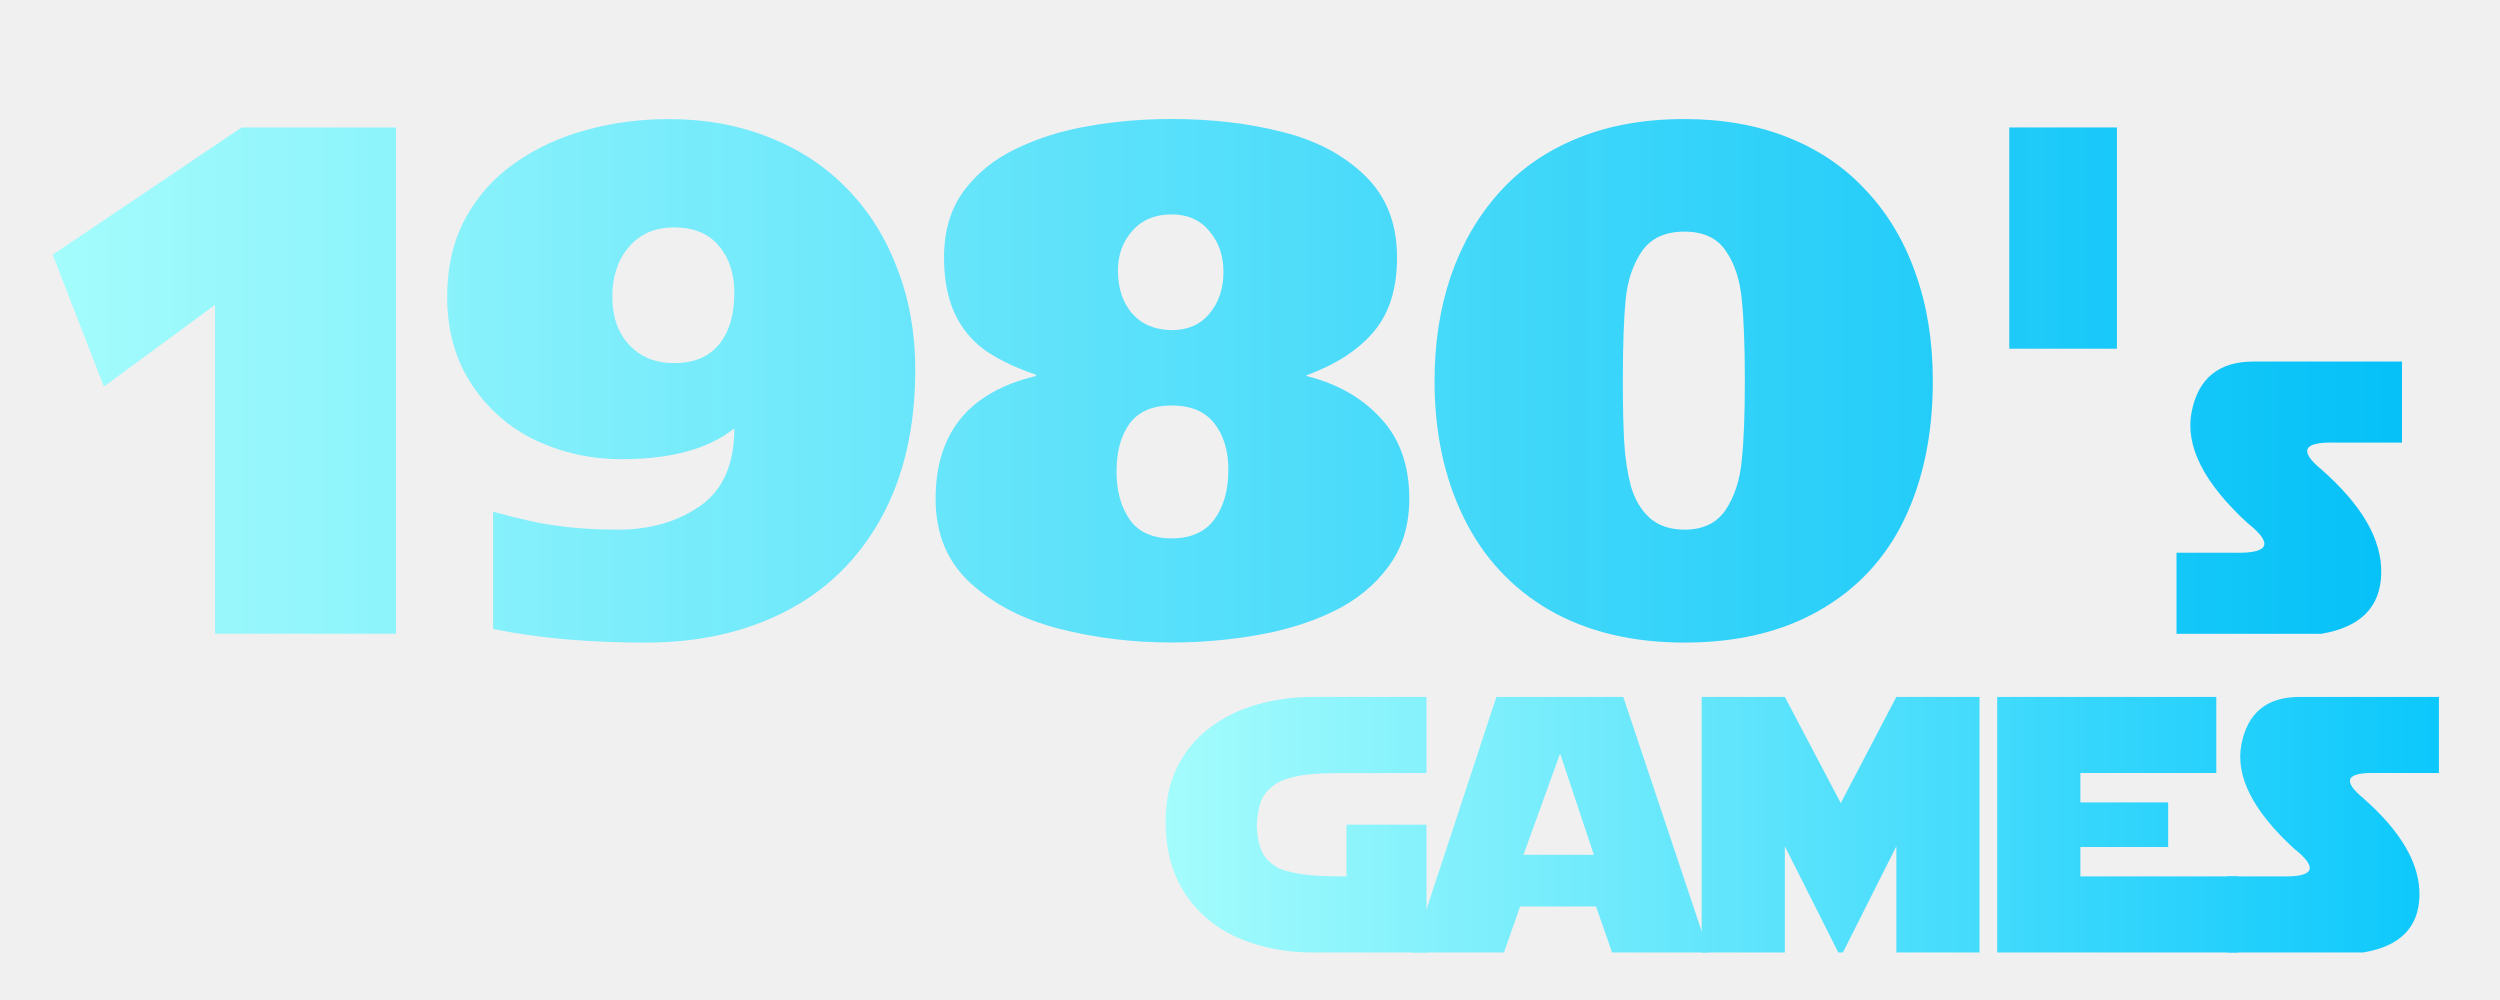
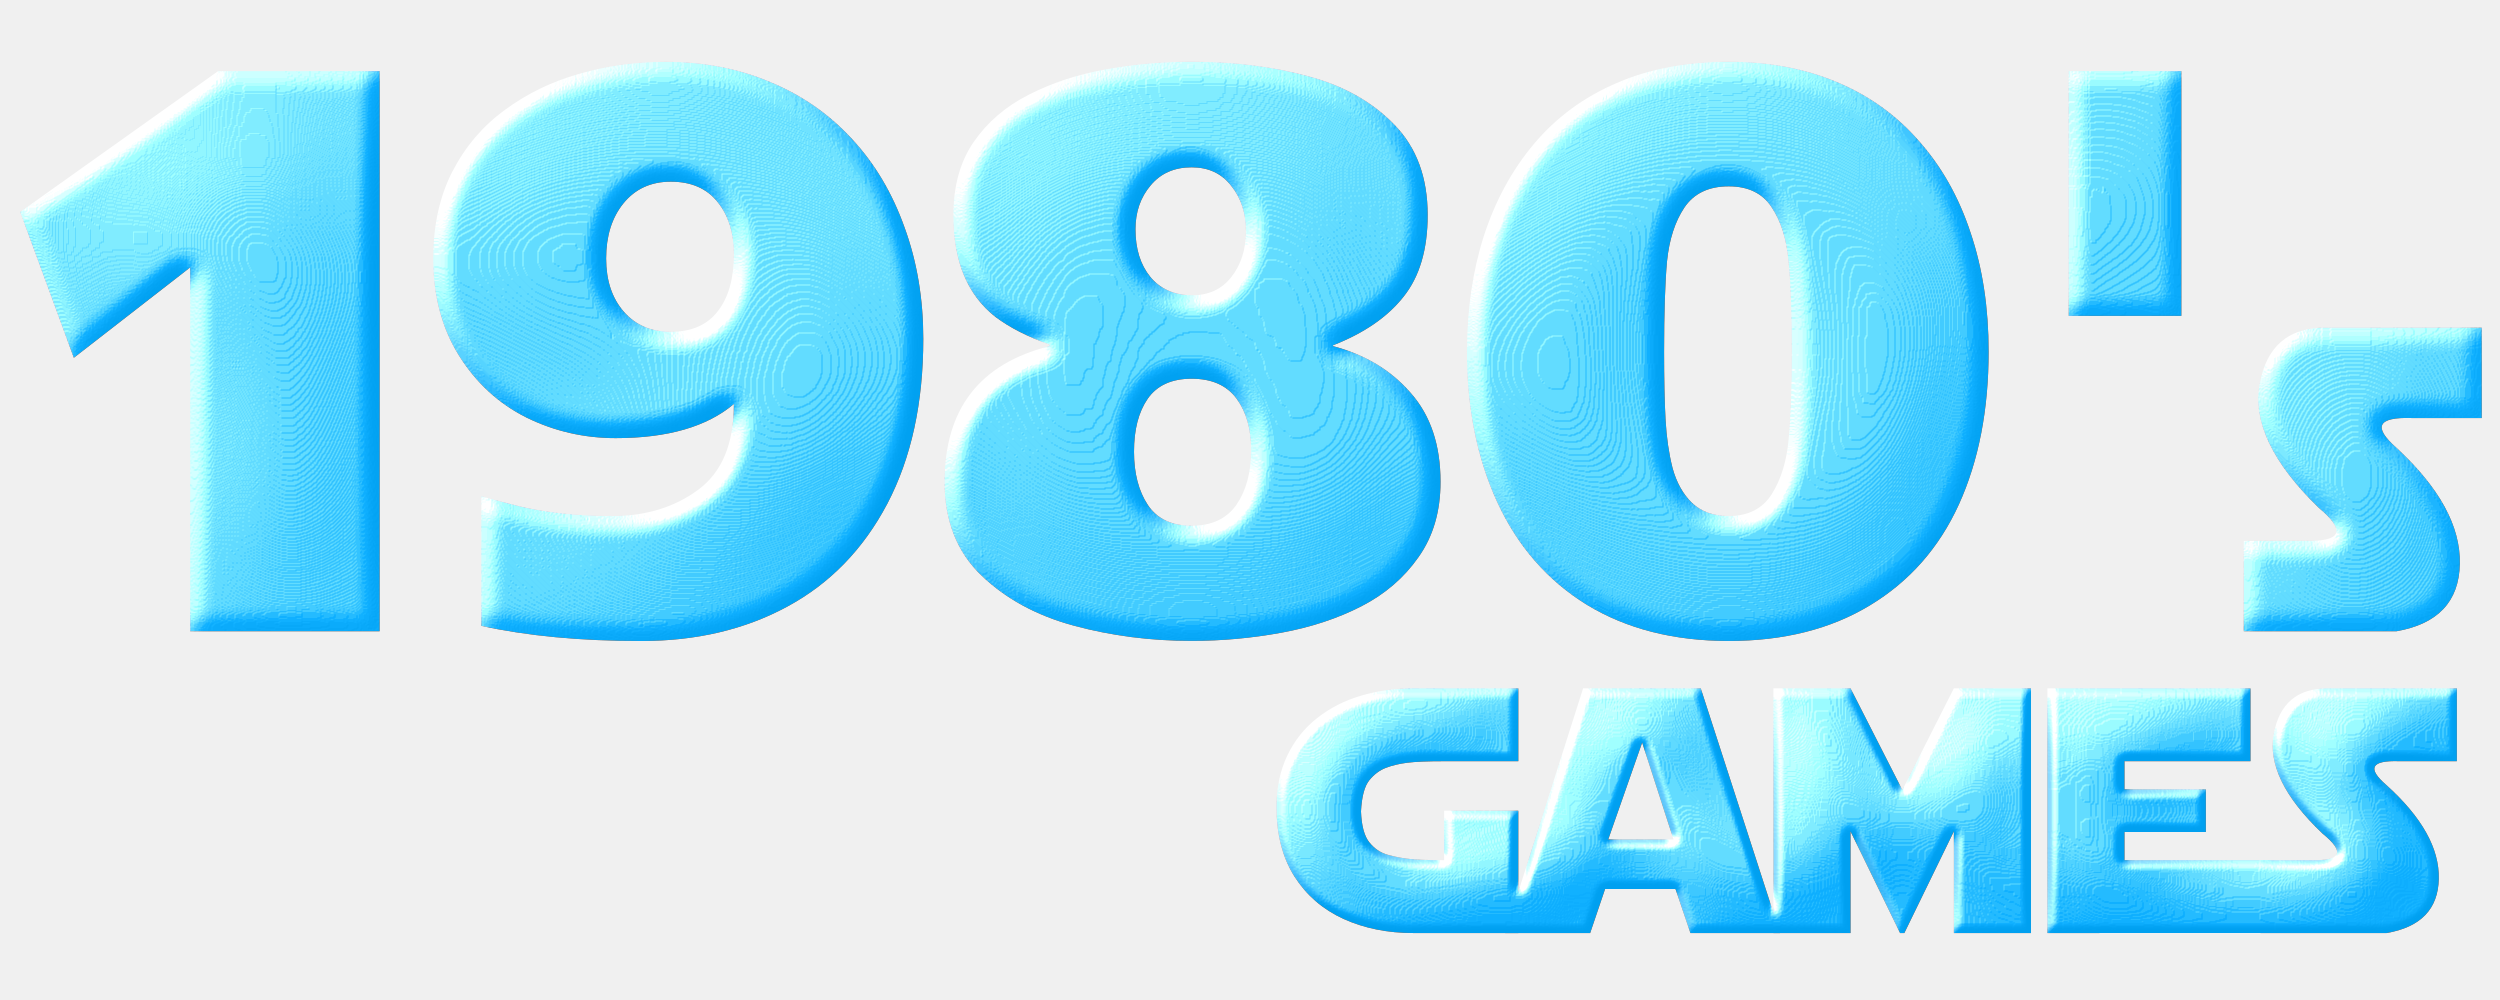
- <svg xmlns="http://www.w3.org/2000/svg" xmlns:xlink="http://www.w3.org/1999/xlink" width="500" height="200" viewBox="0 0 132.292 52.917" version="1.1" id="svg8">
+ <svg xmlns="http://www.w3.org/2000/svg" width="500" height="200" viewBox="0 0 132.292 52.917" version="1.1" id="svg8">
  <defs id="defs2">
-     <linearGradient id="linearGradient874">
-       <stop id="stop870" offset="0" style="stop-color:#a4fcfc;stop-opacity:1;" />
-       <stop id="stop872" offset="1" style="stop-color:#00c0f8;stop-opacity:0.979" />
-     </linearGradient>
-     <linearGradient id="linearGradient864">
-       <stop style="stop-color:#a4fcfc;stop-opacity:1;" offset="0" id="stop860" />
-       <stop style="stop-color:#0cc8fc;stop-opacity:1" offset="1" id="stop862" />
-     </linearGradient>
-     <linearGradient xlink:href="#linearGradient874" id="linearGradient866" x1="41.4" y1="161.652" x2="172.26" y2="161.652" gradientUnits="userSpaceOnUse" />
-     <linearGradient xlink:href="#linearGradient864" id="linearGradient868" x1="42.123" y1="161.642" x2="182.65" y2="161.642" gradientUnits="userSpaceOnUse" />
+     <filter style="color-interpolation-filters:sRGB;" id="filter1045">
+       <feGaussianBlur stdDeviation="5" result="result8" id="feGaussianBlur1011" />
+       <feComposite result="result6" in="SourceGraphic" operator="in" in2="result8" id="feComposite1013" />
+       <feComposite operator="in" result="result11" in2="result6" id="feComposite1015" />
+       <feFlood result="result10" flood-opacity="1" flood-color="rgb(255,255,255)" id="feFlood1017" />
+       <feBlend mode="multiply" in="result10" in2="result11" result="result12" id="feBlend1019" />
+       <feComposite result="fbSourceGraphic" operator="in" in2="SourceGraphic" in="result12" id="feComposite1021" />
+       <feFlood result="result6" flood-color="rgb(75,101,154)" id="feFlood1023" />
+       <feComposite k3="0.3" k2="0.3" k1="0.5" operator="arithmetic" result="result2" in="fbSourceGraphic" in2="result6" id="feComposite1025" />
+       <feColorMatrix result="fbSourceGraphicAlpha" in="result2" values="1 0 0 -1 0 1 0 1 -1 0 1 0 0 -1 0 -0.8 -1 0 3.9 -2.7 " type="matrix" id="feColorMatrix1027" />
+       <feGaussianBlur result="result0" in="fbSourceGraphicAlpha" stdDeviation="0.5" id="feGaussianBlur1029" />
+       <feDiffuseLighting lighting-color="rgb(255,255,255)" diffuseConstant="0.7" surfaceScale="50" result="result13" in="result0" id="feDiffuseLighting1033">
+         <feDistantLight elevation="20" azimuth="225" id="feDistantLight1031" />
+       </feDiffuseLighting>
+       <feSpecularLighting specularExponent="20" specularConstant="0.7" surfaceScale="10" lighting-color="rgb(255,255,255)" result="result1" in="result0" id="feSpecularLighting1037">
+         <feDistantLight elevation="45" azimuth="225" id="feDistantLight1035" />
+       </feSpecularLighting>
+       <feBlend mode="screen" result="result5" in2="SourceGraphic" in="result13" id="feBlend1039" />
+       <feComposite in="result1" k3="1" k2="1" operator="arithmetic" in2="result5" result="result9" id="feComposite1041" />
+       <feComposite in2="SourceGraphic" operator="in" id="feComposite1043" />
+     </filter>
+     <filter style="color-interpolation-filters:sRGB;" id="filter1141">
+       <feGaussianBlur stdDeviation="5" result="result8" id="feGaussianBlur1107" />
+       <feComposite result="result6" in="SourceGraphic" operator="in" in2="result8" id="feComposite1109" />
+       <feComposite operator="in" result="result11" in2="result6" id="feComposite1111" />
+       <feFlood result="result10" flood-opacity="1" flood-color="rgb(255,255,255)" id="feFlood1113" />
+       <feBlend mode="multiply" in="result10" in2="result11" result="result12" id="feBlend1115" />
+       <feComposite result="fbSourceGraphic" operator="in" in2="SourceGraphic" in="result12" id="feComposite1117" />
+       <feFlood result="result6" flood-color="rgb(75,101,154)" id="feFlood1119" />
+       <feComposite k3="0.3" k2="0.3" k1="0.5" operator="arithmetic" result="result2" in="fbSourceGraphic" in2="result6" id="feComposite1121" />
+       <feColorMatrix result="fbSourceGraphicAlpha" in="result2" values="1 0 0 -1 0 1 0 1 -1 0 1 0 0 -1 0 -0.8 -1 0 3.9 -2.7 " type="matrix" id="feColorMatrix1123" />
+       <feGaussianBlur result="result0" in="fbSourceGraphicAlpha" stdDeviation="0.5" id="feGaussianBlur1125" />
+       <feDiffuseLighting lighting-color="rgb(255,255,255)" diffuseConstant="0.7" surfaceScale="50" result="result13" in="result0" id="feDiffuseLighting1129">
+         <feDistantLight elevation="20" azimuth="225" id="feDistantLight1127" />
+       </feDiffuseLighting>
+       <feSpecularLighting specularExponent="20" specularConstant="0.7" surfaceScale="10" lighting-color="rgb(255,255,255)" result="result1" in="result0" id="feSpecularLighting1133">
+         <feDistantLight elevation="45" azimuth="225" id="feDistantLight1131" />
+       </feSpecularLighting>
+       <feBlend mode="screen" result="result5" in2="SourceGraphic" in="result13" id="feBlend1135" />
+       <feComposite in="result1" k3="1" k2="1" operator="arithmetic" in2="result5" result="result9" id="feComposite1137" />
+       <feComposite in2="SourceGraphic" operator="in" id="feComposite1139" />
+     </filter>
  </defs>
  <g id="layer1" transform="translate(0,-244.0833)">
-     <g transform="matrix(0.2645833,0,0,0.2645833,0,244.0833)" style="font-style:normal;font-weight:normal;font-size:40px;line-height:125%;font-family:sans-serif;letter-spacing:0px;word-spacing:0px;fill:#ffffff;fill-opacity:1;stroke:none;stroke-width:1px;stroke-linecap:butt;stroke-linejoin:miter;stroke-opacity:1" id="flowRoot18" />
-     <g aria-label="games" transform="matrix(0.4794753,0,0,0.4794753,41.48385,210.2206)" style="font-style:normal;font-weight:normal;font-size:40px;line-height:125%;font-family:sans-serif;letter-spacing:0px;word-spacing:0px;fill:url(#linearGradient868);fill-opacity:1;stroke:none;stroke-width:1px;stroke-linecap:butt;stroke-linejoin:miter;stroke-opacity:1" id="flowRoot21">
-       <path d="m 62.084,167.345 v -5.703 h 8.828 v 14.102 h -12.5 q -4.59,0 -8.301,-1.621 -3.711,-1.641 -5.859,-4.902 -2.129,-3.262 -2.129,-7.988 0,-3.32 1.27,-5.918 1.289,-2.617 3.555,-4.336 2.266,-1.738 5.195,-2.578 2.949,-0.859 6.27,-0.859 h 7.734 4.766 v 8.398 h -8.828 q -2.969,0 -4.395,0.176 -1.426,0.176 -2.539,0.586 -1.113,0.41 -1.973,1.426 -0.859,1.016 -0.996,3.594 0.098,2.5 0.996,3.574 0.898,1.074 2.188,1.426 1.289,0.352 2.656,0.488 1.367,0.137 4.062,0.137 z" style="font-style:normal;font-variant:normal;font-weight:normal;font-stretch:normal;font-family:'Star Jedi';-inkscape-font-specification:'Star Jedi';fill:url(#linearGradient868);fill-opacity:1" id="path876" />
-       <path d="m 69.35,175.744 9.277,-28.203 h 14.004 l 9.434,28.203 H 91.4 l -1.777,-5.078 h -8.379 l -1.777,5.078 z m 16.309,-21.953 -4.043,11.172 h 7.773 z" style="font-style:normal;font-variant:normal;font-weight:normal;font-stretch:normal;font-family:'Star Jedi';-inkscape-font-specification:'Star Jedi';fill:url(#linearGradient868);fill-opacity:1" id="path878" />
-       <path d="m 101.283,175.744 v -28.203 h 9.18 l 6.172,11.719 6.133,-11.719 h 9.18 v 28.203 h -9.18 v -11.719 l -5.898,11.719 h -0.508 l -5.898,-11.719 v 11.719 z" style="font-style:normal;font-variant:normal;font-weight:normal;font-stretch:normal;font-family:'Star Jedi';-inkscape-font-specification:'Star Jedi';fill:url(#linearGradient868);fill-opacity:1" id="path880" />
-       <path d="m 133.9,175.744 v -28.203 h 24.18 v 8.398 h -15 v 3.242 h 9.688 v 4.922 h -9.688 v 3.242 h 17.383 v 8.398 z" style="font-style:normal;font-variant:normal;font-weight:normal;font-stretch:normal;font-family:'Star Jedi';-inkscape-font-specification:'Star Jedi';fill:url(#linearGradient868);fill-opacity:1" id="path882" />
-       <path d="m 182.65,155.939 h -6.875 q -5.02,-0.156 -1.484,2.773 6.328,5.547 6.211,10.781 -0.117,5.234 -6.211,6.25 h -15 v -8.398 h 5.938 q 5.527,0.156 1.406,-3.086 -6.797,-6.25 -5.781,-11.484 1.016,-5.234 6.406,-5.234 h 15.391 z" style="font-style:normal;font-variant:normal;font-weight:normal;font-stretch:normal;font-family:'Star Jedi';-inkscape-font-specification:'Star Jedi';fill:url(#linearGradient868);fill-opacity:1" id="path884" />
+     <g aria-label="1980's" transform="matrix(0.9945998,0,0,1.050954,-3.387383,240.5583)" style="font-style:normal;font-weight:normal;font-size:40px;line-height:125%;font-family:sans-serif;letter-spacing:0px;word-spacing:0px;fill:#00a0f0;fill-opacity:1;stroke:none;stroke-width:1px;stroke-linecap:butt;stroke-linejoin:miter;stroke-opacity:1;filter:url(#filter1045)" id="flowRoot10">
+       <path d="M 7.334,21.369 4.482,14.025 15.01,6.935 h 8.594 V 35.138 H 13.525 V 16.818 Z" style="font-style:normal;font-variant:normal;font-weight:normal;font-stretch:normal;font-family:'Star Jedi';-inkscape-font-specification:'Star Jedi';fill:#00a0f0" id="path1363" />
+       <path d="m 29.014,34.865 v -6.523 q 1.094,0.293 2.031,0.508 0.938,0.215 2.188,0.352 1.25,0.137 2.734,0.137 2.695,0 4.59,-1.328 1.895,-1.328 1.895,-4.316 -2.148,1.719 -6.289,1.719 -2.52,0 -4.746,-1.035 -2.227,-1.055 -3.594,-3.125 -1.367,-2.07 -1.367,-4.883 0,-2.5 1.016,-4.375 1.035,-1.895 2.793,-3.105 1.758,-1.23 3.945,-1.816 2.188,-0.605 4.609,-0.605 3.027,0 5.566,1.016 2.539,0.996 4.355,2.871 1.816,1.855 2.793,4.453 0.996,2.578 0.996,5.605 0,4.844 -1.914,8.301 -1.914,3.438 -5.312,5.176 -3.379,1.738 -7.773,1.738 -4.863,0 -8.516,-0.762 z m 6.641,-18.496 q 0,1.66 0.938,2.676 0.938,1.016 2.5,1.016 1.66,0 2.5,-1.035 0.859,-1.035 0.859,-2.891 0,-1.582 -0.859,-2.598 -0.859,-1.035 -2.5,-1.035 -1.582,0 -2.52,1.094 -0.918,1.074 -0.918,2.773 z" style="font-style:normal;font-variant:normal;font-weight:normal;font-stretch:normal;font-family:'Star Jedi';-inkscape-font-specification:'Star Jedi';fill:#00a0f0" id="path1365" />
+       <path d="m 53.662,27.619 q 0,-5.508 5.586,-6.836 v -0.078 q -1.738,-0.586 -2.871,-1.387 -1.113,-0.82 -1.68,-2.09 -0.566,-1.27 -0.566,-3.047 0,-2.188 1.074,-3.672 1.094,-1.504 2.93,-2.383 1.855,-0.898 4.062,-1.27 2.207,-0.391 4.609,-0.391 3.359,0 6.172,0.723 2.832,0.703 4.609,2.441 1.777,1.719 1.777,4.551 0,2.598 -1.289,4.121 -1.27,1.523 -3.75,2.441 v -0.039 0.078 q 2.578,0.645 4.141,2.363 1.582,1.699 1.582,4.473 0,2.227 -1.172,3.789 -1.152,1.562 -3.047,2.48 -1.895,0.918 -4.258,1.328 -2.363,0.41 -4.766,0.41 -3.262,0 -6.25,-0.762 -2.988,-0.762 -4.941,-2.539 -1.953,-1.777 -1.953,-4.707 z m 16.309,-1.602 q 0,-1.602 -0.781,-2.598 -0.781,-0.996 -2.383,-0.996 -1.602,0 -2.344,1.016 -0.723,0.996 -0.723,2.656 0,1.641 0.742,2.695 0.742,1.035 2.324,1.035 1.602,0 2.383,-1.055 0.781,-1.074 0.781,-2.754 z M 63.818,14.904 q 0,1.465 0.781,2.383 0.801,0.918 2.207,0.938 1.348,0 2.109,-0.918 0.781,-0.938 0.781,-2.324 0,-1.348 -0.781,-2.266 -0.762,-0.938 -2.109,-0.938 -1.387,0 -2.188,0.918 -0.801,0.898 -0.801,2.207 z" style="font-style:normal;font-variant:normal;font-weight:normal;font-stretch:normal;font-family:'Star Jedi';-inkscape-font-specification:'Star Jedi';fill:#00a0f0" id="path1367" />
+       <path d="m 81.455,21.056 q 0,-3.164 0.898,-5.82 0.918,-2.676 2.676,-4.648 1.777,-1.992 4.375,-3.047 2.598,-1.074 5.977,-1.074 3.184,0 5.742,1.016 2.578,1.016 4.375,2.969 1.816,1.934 2.754,4.629 0.957,2.676 0.957,5.977 0,4.395 -1.582,7.695 -1.582,3.281 -4.727,5.078 -3.125,1.797 -7.52,1.797 -4.375,0 -7.539,-1.816 -3.145,-1.836 -4.766,-5.156 -1.621,-3.32 -1.621,-7.598 z m 10.488,0 q 0,2.109 0.078,3.438 0.078,1.328 0.371,2.422 0.312,1.094 1.035,1.758 0.742,0.664 1.953,0.664 1.543,0 2.285,-1.094 0.742,-1.113 0.898,-2.734 0.176,-1.641 0.176,-4.453 0,-2.93 -0.176,-4.57 -0.156,-1.641 -0.898,-2.695 -0.723,-1.055 -2.285,-1.055 -1.602,0 -2.363,1.074 -0.742,1.055 -0.918,2.695 -0.156,1.621 -0.156,4.551 z" style="font-style:normal;font-variant:normal;font-weight:normal;font-stretch:normal;font-family:'Star Jedi';-inkscape-font-specification:'Star Jedi';fill:#00a0f0" id="path1369" />
+       <path d="M 113.467,19.259 V 6.935 h 5.996 V 19.259 Z" style="font-style:normal;font-variant:normal;font-weight:normal;font-stretch:normal;font-family:'Star Jedi';-inkscape-font-specification:'Star Jedi';fill:#00a0f0" id="path1371" />
+       <path d="m 135.445,24.403 h -3.727 q -2.721,-0.085 -0.805,1.503 3.43,3.007 3.367,5.844 -0.064,2.837 -3.367,3.388 h -8.131 v -4.552 h 3.218 q 2.996,0.085 0.762,-1.673 -3.684,-3.388 -3.134,-6.225 0.551,-2.837 3.473,-2.837 h 8.343 z" style="font-size:21.682px;fill:#00a0f0" id="path1373" />
    </g>
-     <g aria-label="1980's" transform="matrix(0.9500025,0,0,0.9500025,-36.54213,110.6638)" style="font-style:normal;font-weight:normal;font-size:40px;line-height:125%;font-family:sans-serif;letter-spacing:0px;word-spacing:0px;fill:url(#linearGradient866);fill-opacity:1;stroke:none;stroke-width:1px;stroke-linecap:butt;stroke-linejoin:miter;stroke-opacity:1" id="flowRoot21-2">
-       <path d="m 44.252,161.974 -2.852,-7.344 10.527,-7.09 h 8.594 v 28.203 H 50.443 v -18.32 z" style="font-style:normal;font-variant:normal;font-weight:normal;font-stretch:normal;font-family:'Star Jedi';-inkscape-font-specification:'Star Jedi';fill:url(#linearGradient866);fill-opacity:1" id="path887" />
-       <path d="m 65.932,175.47 v -6.523 q 1.094,0.293 2.031,0.508 0.938,0.215 2.188,0.352 1.25,0.137 2.734,0.137 2.695,0 4.59,-1.328 1.895,-1.328 1.895,-4.316 -2.148,1.719 -6.289,1.719 -2.52,0 -4.746,-1.035 -2.227,-1.055 -3.594,-3.125 -1.367,-2.07 -1.367,-4.883 0,-2.5 1.016,-4.375 1.035,-1.895 2.793,-3.105 1.758,-1.23 3.945,-1.816 2.188,-0.605 4.609,-0.605 3.027,0 5.566,1.016 2.539,0.996 4.355,2.871 1.816,1.855 2.793,4.453 0.996,2.578 0.996,5.605 0,4.844 -1.914,8.301 -1.914,3.438 -5.312,5.176 -3.379,1.738 -7.773,1.738 -4.863,0 -8.516,-0.762 z m 6.641,-18.496 q 0,1.66 0.938,2.676 0.938,1.016 2.5,1.016 1.66,0 2.5,-1.035 0.859,-1.035 0.859,-2.891 0,-1.582 -0.859,-2.598 -0.859,-1.035 -2.5,-1.035 -1.582,0 -2.52,1.094 -0.918,1.074 -0.918,2.773 z" style="font-style:normal;font-variant:normal;font-weight:normal;font-stretch:normal;font-family:'Star Jedi';-inkscape-font-specification:'Star Jedi';fill:url(#linearGradient866);fill-opacity:1" id="path889" />
-       <path d="m 90.58,168.224 q 0,-5.508 5.586,-6.836 v -0.078 q -1.738,-0.586 -2.871,-1.387 -1.113,-0.82 -1.68,-2.09 -0.566,-1.27 -0.566,-3.047 0,-2.188 1.074,-3.672 1.094,-1.504 2.93,-2.383 1.855,-0.898 4.062,-1.27 2.207,-0.391 4.609,-0.391 3.359,0 6.172,0.723 2.832,0.703 4.609,2.441 1.777,1.719 1.777,4.551 0,2.598 -1.289,4.121 -1.27,1.523 -3.75,2.441 v -0.039 0.078 q 2.578,0.645 4.141,2.363 1.582,1.699 1.582,4.473 0,2.227 -1.172,3.789 -1.152,1.562 -3.047,2.48 -1.895,0.918 -4.258,1.328 -2.363,0.41 -4.766,0.41 -3.262,0 -6.25,-0.762 -2.988,-0.762 -4.941,-2.539 -1.953,-1.777 -1.953,-4.707 z m 16.309,-1.602 q 0,-1.602 -0.781,-2.598 -0.781,-0.996 -2.383,-0.996 -1.602,0 -2.344,1.016 -0.723,0.996 -0.723,2.656 0,1.641 0.742,2.695 0.742,1.035 2.324,1.035 1.602,0 2.383,-1.055 0.781,-1.074 0.781,-2.754 z m -6.152,-11.113 q 0,1.465 0.781,2.383 0.801,0.918 2.207,0.938 1.348,0 2.109,-0.918 0.781,-0.938 0.781,-2.324 0,-1.348 -0.781,-2.266 -0.762,-0.938 -2.109,-0.938 -1.387,0 -2.188,0.918 -0.801,0.898 -0.801,2.207 z" style="font-style:normal;font-variant:normal;font-weight:normal;font-stretch:normal;font-family:'Star Jedi';-inkscape-font-specification:'Star Jedi';fill:url(#linearGradient866);fill-opacity:1" id="path891" />
-       <path d="m 118.373,161.662 q 0,-3.164 0.898,-5.82 0.918,-2.676 2.676,-4.648 1.777,-1.992 4.375,-3.047 2.598,-1.074 5.977,-1.074 3.184,0 5.742,1.016 2.578,1.016 4.375,2.969 1.816,1.934 2.754,4.629 0.957,2.676 0.957,5.977 0,4.395 -1.582,7.695 -1.582,3.281 -4.727,5.078 -3.125,1.797 -7.52,1.797 -4.375,0 -7.539,-1.816 -3.145,-1.836 -4.766,-5.156 -1.621,-3.32 -1.621,-7.598 z m 10.488,0 q 0,2.109 0.078,3.438 0.078,1.328 0.371,2.422 0.312,1.094 1.035,1.758 0.742,0.664 1.953,0.664 1.543,0 2.285,-1.094 0.742,-1.113 0.898,-2.734 0.176,-1.641 0.176,-4.453 0,-2.93 -0.176,-4.57 -0.156,-1.641 -0.898,-2.695 -0.723,-1.055 -2.285,-1.055 -1.602,0 -2.363,1.074 -0.742,1.055 -0.918,2.695 -0.156,1.621 -0.156,4.551 z" style="font-style:normal;font-variant:normal;font-weight:normal;font-stretch:normal;font-family:'Star Jedi';-inkscape-font-specification:'Star Jedi';fill:url(#linearGradient866);fill-opacity:1" id="path893" />
-       <path d="m 150.385,159.865 v -12.324 h 5.996 v 12.324 z" style="font-style:normal;font-variant:normal;font-weight:normal;font-stretch:normal;font-family:'Star Jedi';-inkscape-font-specification:'Star Jedi';fill:url(#linearGradient866);fill-opacity:1" id="path895" />
-       <path d="m 172.26,165.096 h -3.696 q -2.699,-0.084 -0.798,1.491 3.402,2.982 3.339,5.797 -0.063,2.814 -3.339,3.36 h -8.065 v -4.515 h 3.192 q 2.972,0.084 0.756,-1.659 -3.654,-3.36 -3.108,-6.175 0.546,-2.814 3.444,-2.814 h 8.275 z" style="font-size:21.506px;fill:url(#linearGradient866);fill-opacity:1" id="path897" />
+     <g aria-label="games" transform="matrix(0.4444676,0,0,0.4591492,65.23521,277.3231)" style="font-style:normal;font-weight:normal;font-size:40px;line-height:125%;font-family:sans-serif;letter-spacing:0px;word-spacing:0px;fill:#00a0f0;fill-opacity:1;stroke:none;stroke-width:1px;stroke-linecap:butt;stroke-linejoin:miter;stroke-opacity:1;filter:url(#filter1141)" id="flowRoot10-3">
+       <path d="M 25.166,26.74 V 21.037 h 8.828 v 14.102 h -12.5 q -4.59,0 -8.301,-1.621 -3.711,-1.641 -5.859,-4.902 -2.129,-3.262 -2.129,-7.988 0,-3.32 1.27,-5.918 1.289,-2.617 3.555,-4.336 2.266,-1.738 5.195,-2.578 2.949,-0.859 6.27,-0.859 h 7.734 4.766 v 8.398 h -8.828 q -2.969,0 -4.395,0.176 -1.426,0.176 -2.539,0.586 -1.113,0.41 -1.973,1.426 -0.859,1.016 -0.996,3.594 0.098,2.5 0.996,3.574 0.898,1.074 2.188,1.426 1.289,0.352 2.656,0.488 1.367,0.137 4.062,0.137 z" style="font-style:normal;font-variant:normal;font-weight:normal;font-stretch:normal;font-family:'Star Jedi';-inkscape-font-specification:'Star Jedi';fill:#00a0f0;stroke:none;stroke-opacity:1" id="path1352" />
+       <path d="M 32.432,35.138 41.709,6.935 H 55.713 L 65.146,35.138 H 54.482 l -1.777,-5.078 h -8.379 l -1.777,5.078 z M 48.74,13.185 44.697,24.357 h 7.773 z" style="font-style:normal;font-variant:normal;font-weight:normal;font-stretch:normal;font-family:'Star Jedi';-inkscape-font-specification:'Star Jedi';fill:#00a0f0;stroke:none;stroke-opacity:1" id="path1354" />
+       <path d="M 64.365,35.138 V 6.935 h 9.18 L 79.717,18.654 85.85,6.935 h 9.18 V 35.138 h -9.18 v -11.719 l -5.898,11.719 h -0.508 l -5.898,-11.719 v 11.719 z" style="font-style:normal;font-variant:normal;font-weight:normal;font-stretch:normal;font-family:'Star Jedi';-inkscape-font-specification:'Star Jedi';fill:#00a0f0;stroke:none;stroke-opacity:1" id="path1356" />
+       <path d="M 96.982,35.138 V 6.935 h 24.18 v 8.398 h -15 v 3.242 h 9.688 v 4.922 h -9.688 v 3.242 h 17.383 v 8.398 z" style="font-style:normal;font-variant:normal;font-weight:normal;font-stretch:normal;font-family:'Star Jedi';-inkscape-font-specification:'Star Jedi';fill:#00a0f0;stroke:none;stroke-opacity:1" id="path1358" />
+       <path d="m 145.732,15.334 h -6.875 q -5.02,-0.156 -1.484,2.773 6.328,5.547 6.211,10.781 -0.117,5.234 -6.211,6.25 h -15 v -8.398 h 5.938 q 5.527,0.156 1.406,-3.086 -6.797,-6.25 -5.781,-11.484 1.016,-5.234 6.406,-5.234 h 15.391 z" style="font-style:normal;font-variant:normal;font-weight:normal;font-stretch:normal;font-family:'Star Jedi';-inkscape-font-specification:'Star Jedi';fill:#00a0f0;stroke:none;stroke-opacity:1" id="path1360" />
    </g>
  </g>
</svg>
